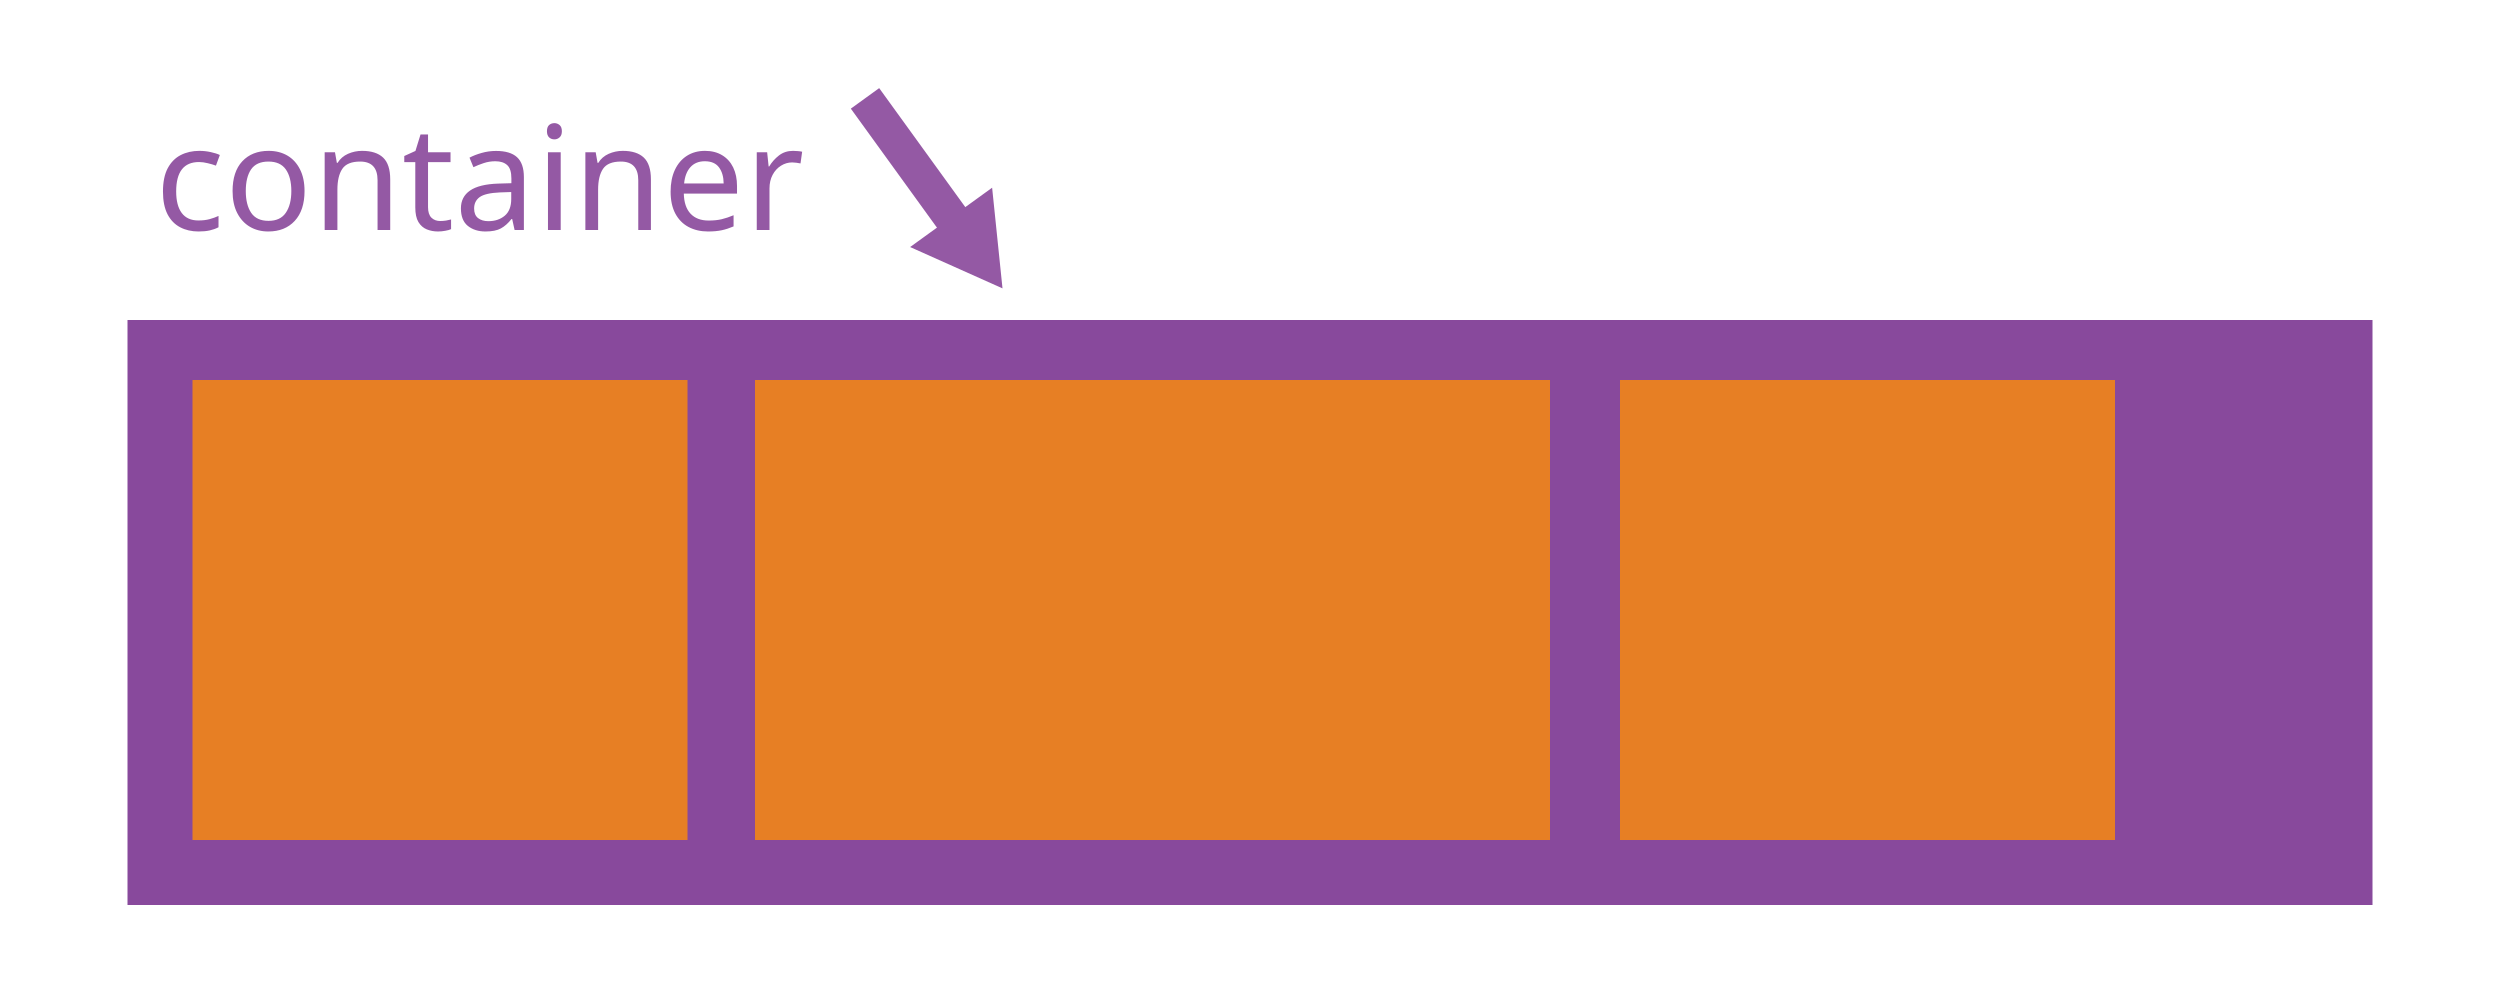
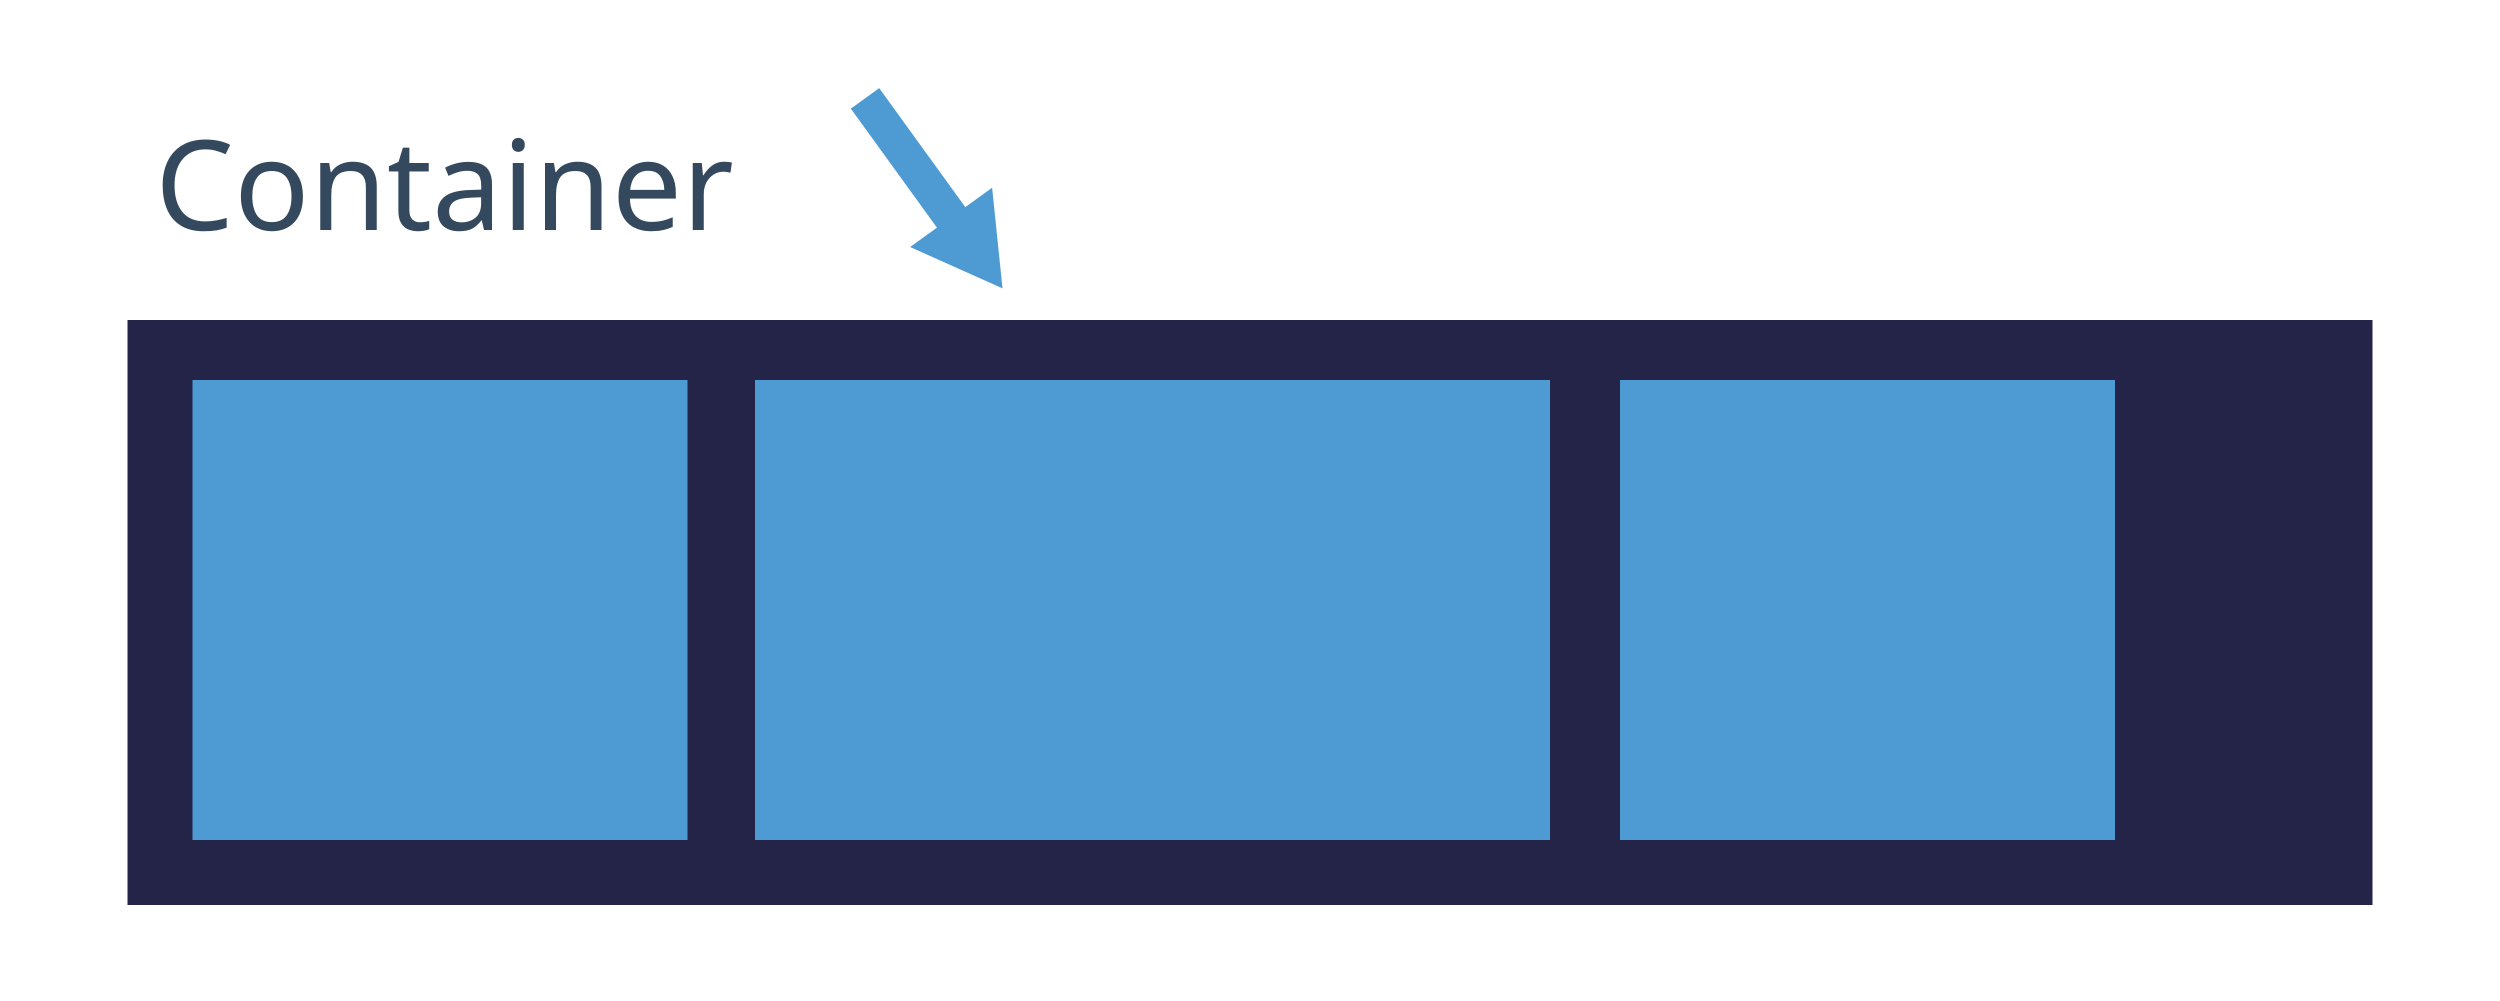
<svg xmlns="http://www.w3.org/2000/svg" version="1.1" id="Layer_1" x="0px" y="0px" width="300px" height="120px" viewBox="0 0 500 200" enable-background="new 0 0 500 200" xml:space="preserve">
-   <rect x="25.5" y="64" fill="#88499C" width="449" height="117" />
-   <rect x="38.5" y="76" fill="#E77F24" width="99" height="92" />
-   <rect x="151" y="76" fill="#E77F24" width="159" height="92" />
-   <rect x="324" y="76" fill="#E77F24" width="99" height="92" />
+   <rect x="25.5" y="64" fill="#232447" width="449" height="117" />
+   <rect x="38.5" y="76" fill="#4e9bd4" width="99" height="92" />
+   <rect x="151" y="76" fill="#4e9bd4" width="159" height="92" />
+   <rect x="324" y="76" fill="#4e9bd4" width="99" height="92" />
  <g>
    <g>
-       <line fill="none" stroke="#9459A4" stroke-width="7" stroke-miterlimit="10" x1="173" y1="19.675" x2="191.959" y2="45.873" />
+       <line fill="none" stroke="#4e9bd4" stroke-width="7" stroke-miterlimit="10" x1="173" y1="19.675" x2="191.959" y2="45.873" />
      <g>
-         <polygon fill="#9459A4" points="182.023,49.408 200.5,57.675 198.424,37.54    " />
+         <polygon fill="#4e9bd4" points="182.023,49.408 200.5,57.675 198.424,37.54    " />
      </g>
    </g>
  </g>
-   <text transform="matrix(1 0 0 1 31 46)" fill="#9459A4" font-family="'GothamRounded-Book'" font-size="29">container</text>
+   <text transform="matrix(1 0 0 1 31 46)" fill="#34495e" font-family="'Source Sans Pro'" font-size="25">Container</text>
</svg>
